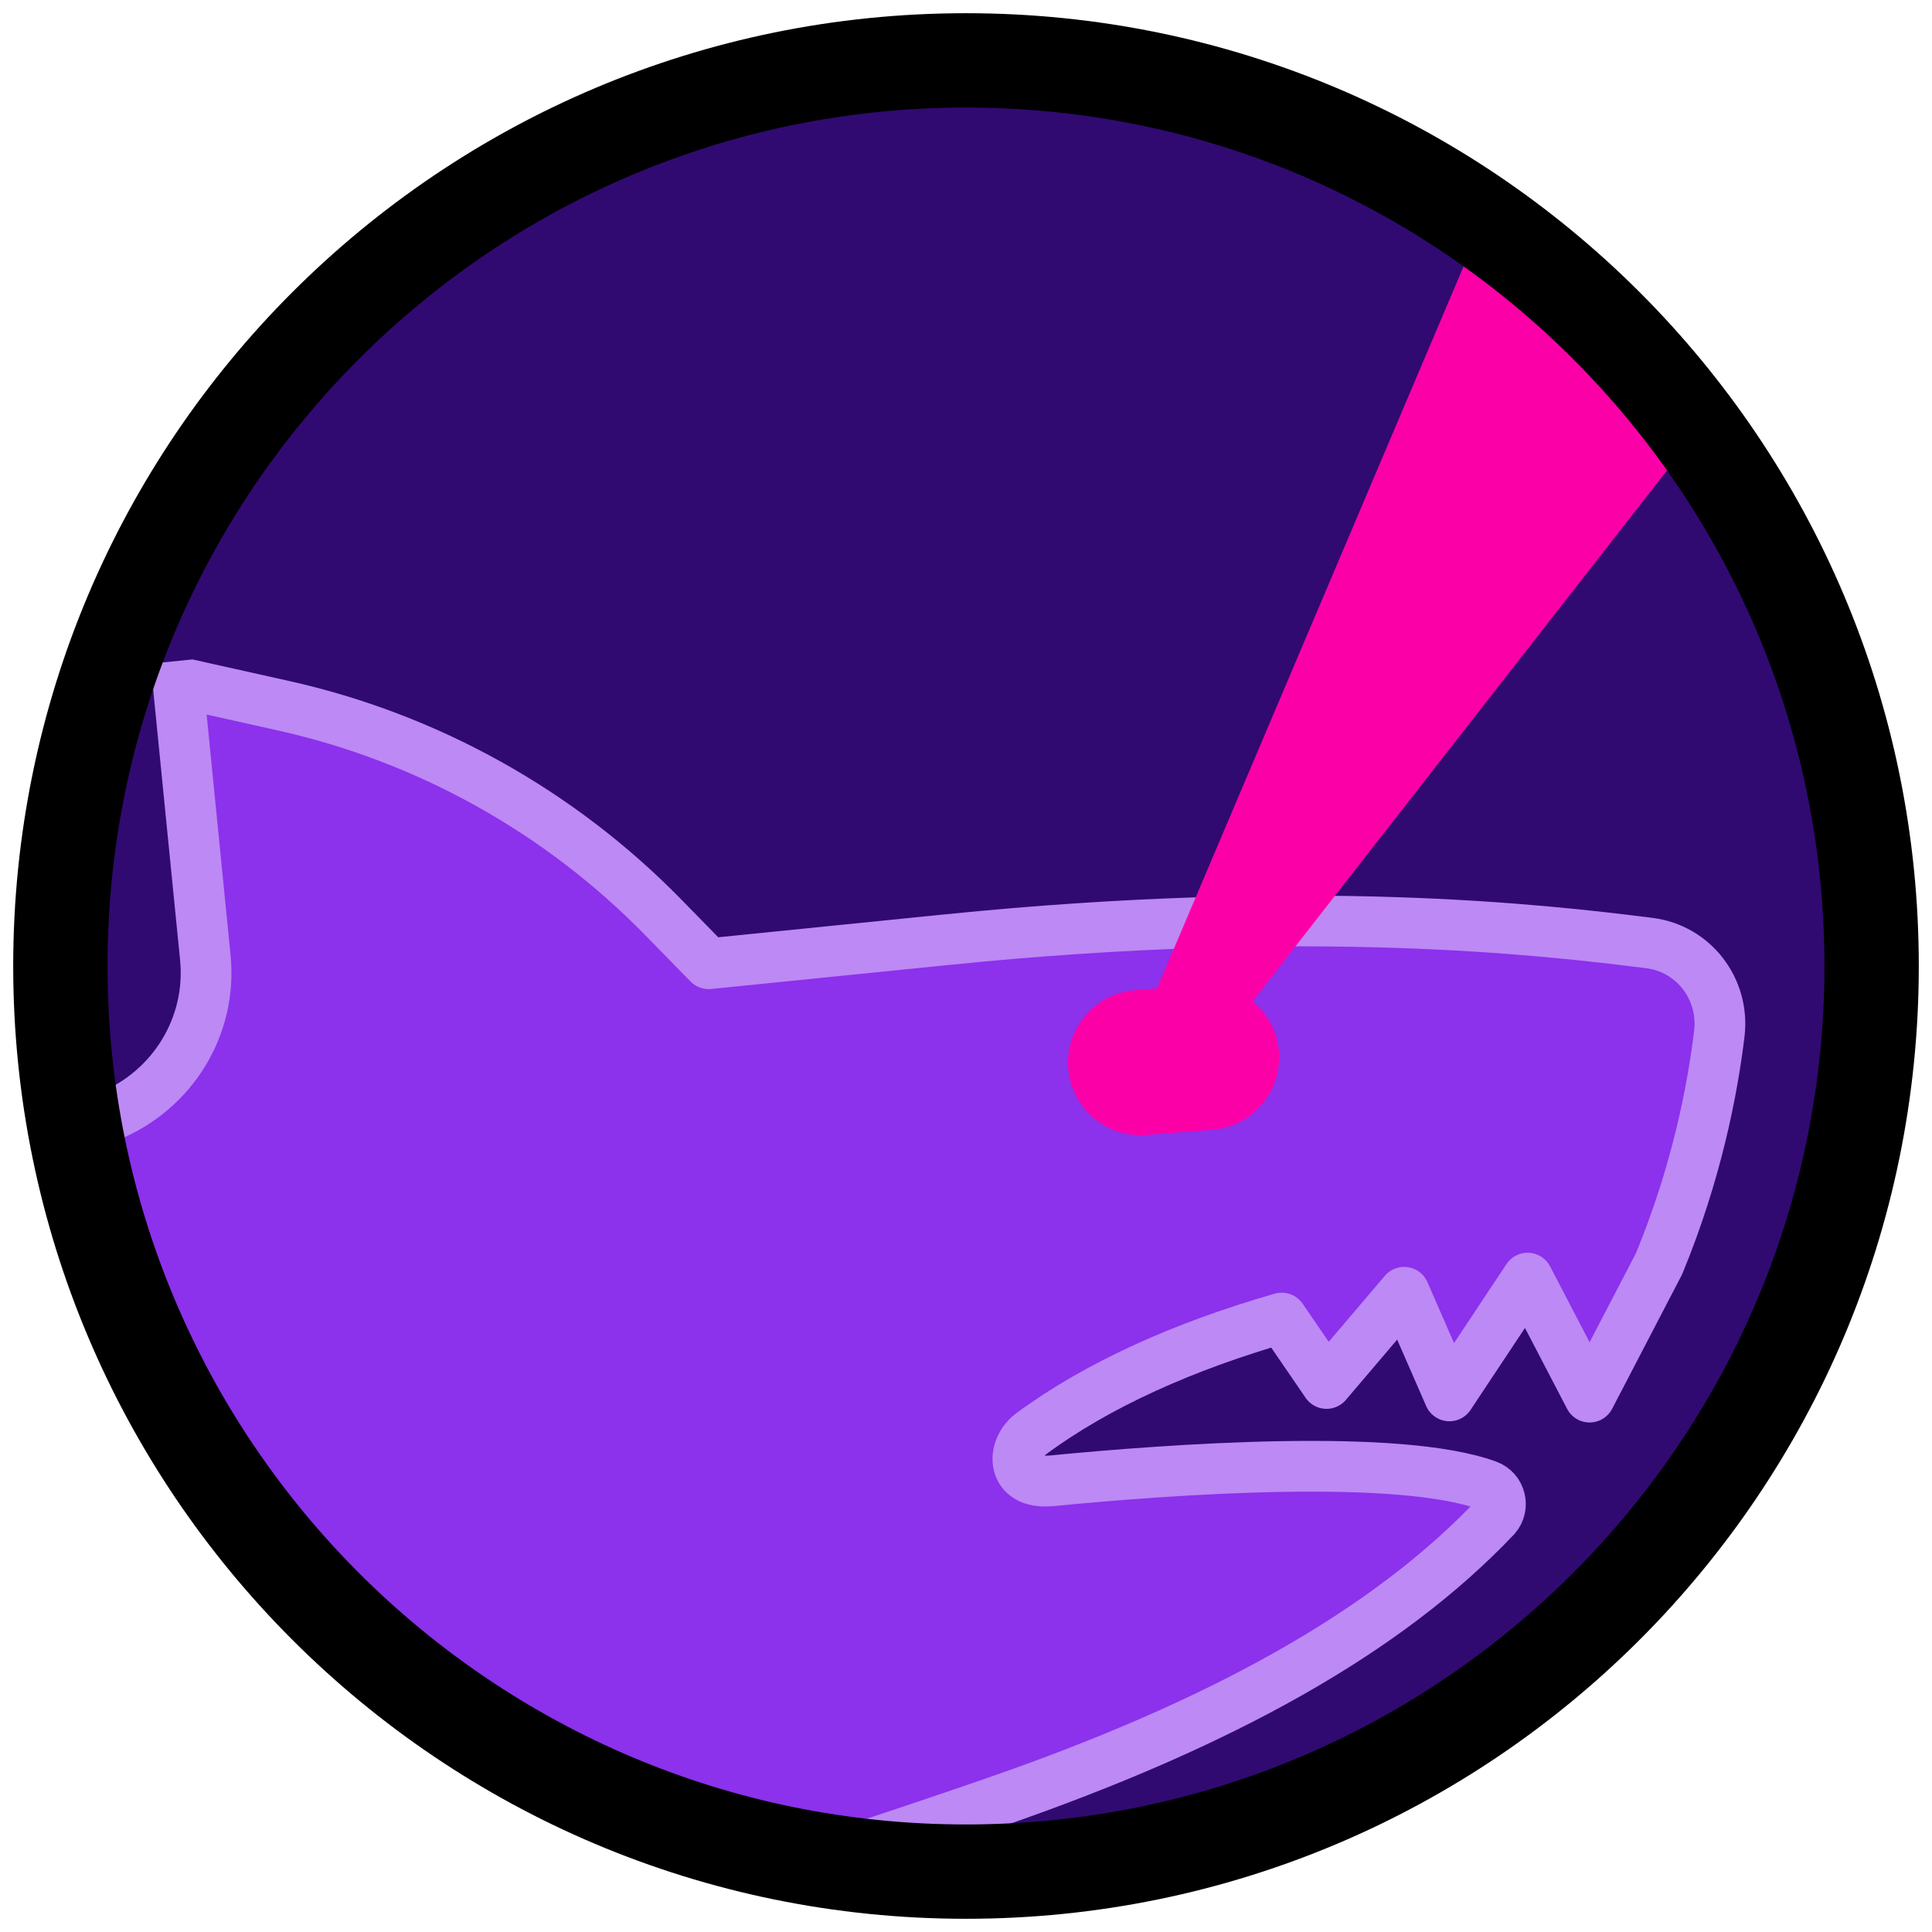
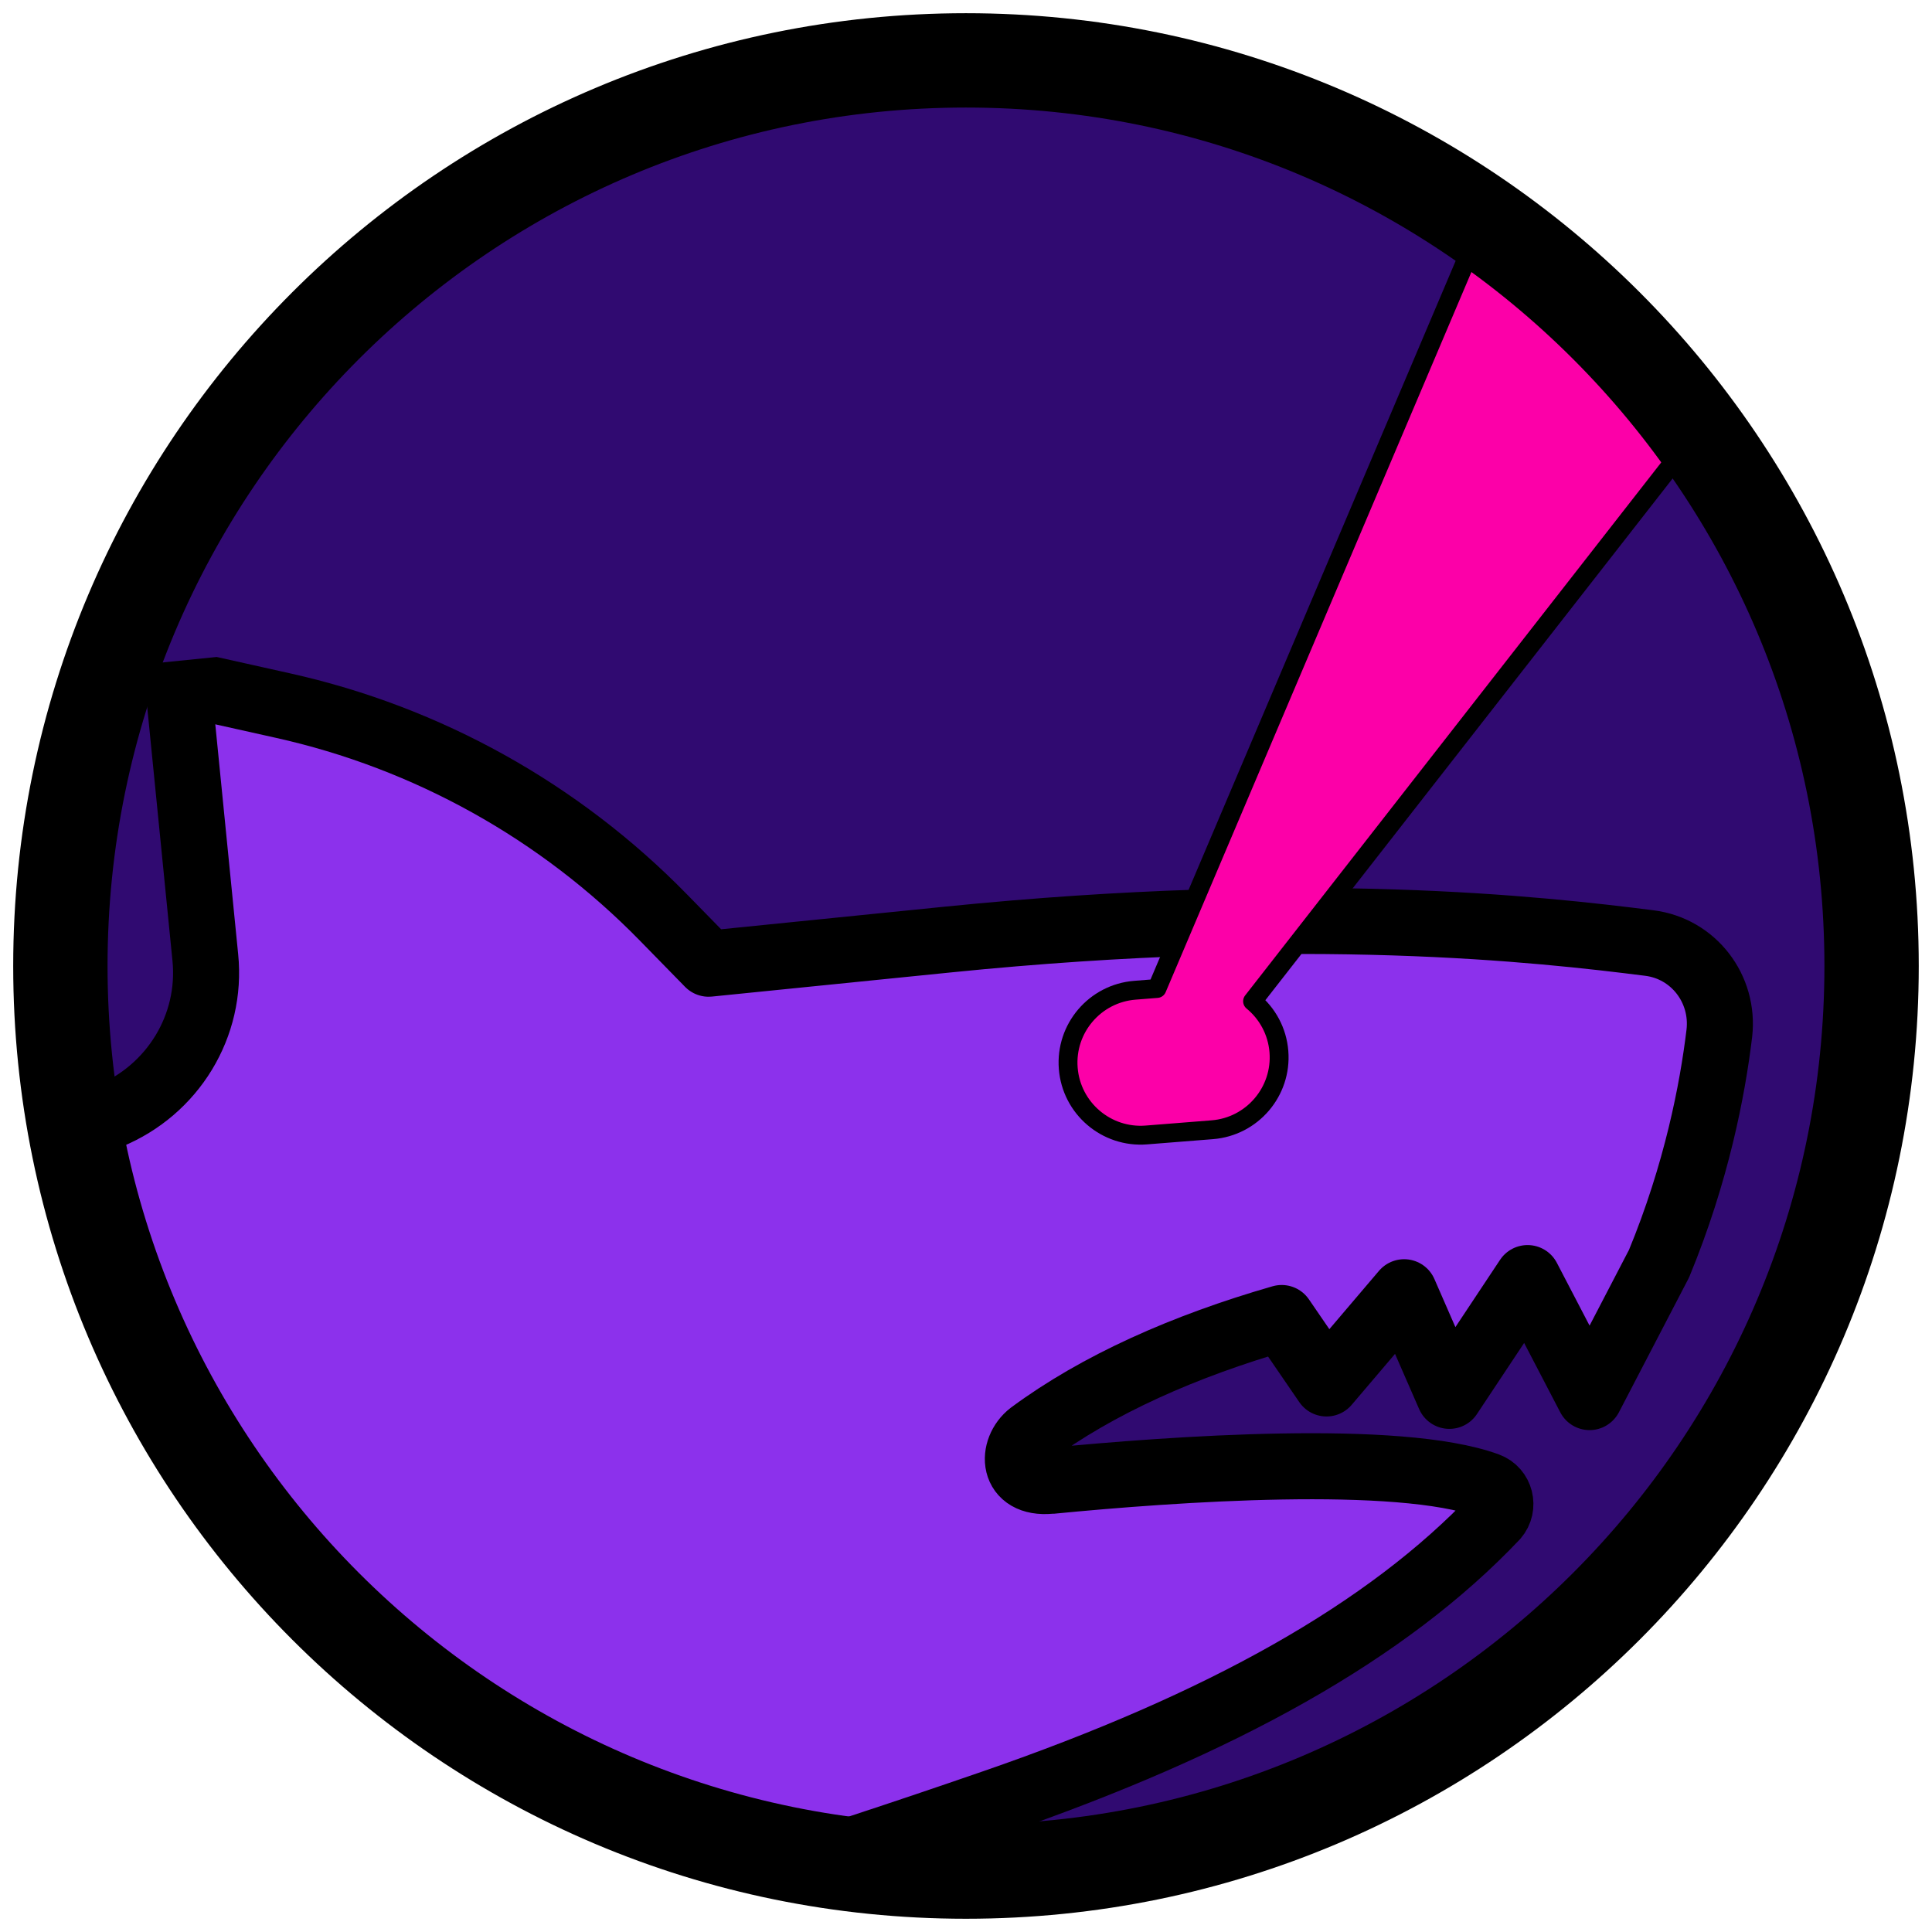
- <svg xmlns="http://www.w3.org/2000/svg" width="100%" height="100%" viewBox="0 0 1024 1024" version="1.1" xml:space="preserve" style="fill-rule:evenodd;clip-rule:evenodd;stroke-linejoin:round;stroke-miterlimit:2;">
-   <circle cx="512" cy="512" r="480" style="fill:#300a71;" />
-   <clipPath id="_clip1">
-     <circle cx="512" cy="512" r="480" />
-   </clipPath>
-   <g clip-path="url(#_clip1)">
-     <clipPath id="_clip2">
-       <polygon points="-488.107,409.137 938.992,264.952 1083.177,1692.05 -343.921,1836.236 -488.107,409.137 " />
+ <svg xmlns="http://www.w3.org/2000/svg" width="100%" height="100%" viewBox="0 0 5689 5689" version="1.1" xml:space="preserve" style="fill-rule:evenodd;clip-rule:evenodd;stroke-linejoin:round;stroke-miterlimit:2;">
+   <circle cx="2844.444" cy="2844.444" r="2666.667" style="fill:#300a71;" />
+   <g>
+     <clipPath id="_clip1">
+       <circle cx="2844.444" cy="2844.444" r="2666.667" />
    </clipPath>
-     <g clip-path="url(#_clip2)">
-       <path d="M874.224,499.842c-57.642,-7.281 -179.866,-21.248 -371.839,-1.852c-16.93,1.711 -126.789,12.81 -126.789,12.81l-23.96,-24.503c-54.986,-56.239 -125.051,-95.293 -201.837,-112.353l-55.5,-12.385l14.519,145.881c3.665,36.274 -17.213,70.308 -50.905,84.148c-57.303,23.557 -112.267,53.816 -147.489,74.471c-181.031,106.238 -291.429,256.58 -276.504,404.307c16.059,158.943 163.998,269.748 385.001,322.256c-3.484,26.499 -4.063,53.763 -1.258,81.519c13.637,134.978 101.491,244.527 219.008,292.167c-34.743,-60.892 -57.588,-129.817 -65.09,-204.065c-19.54,-193.4 70.055,-372.675 218.904,-476.546c-18.601,-1.117 -37.498,-0.762 -56.625,1.171c-136.076,13.748 -246.155,102.928 -293.266,221.895c-47.62,-14.882 -108.662,-51.188 -114.501,-108.985c-5.503,-54.469 35.725,-90.588 78.696,-100.871c235.361,-56.318 324.509,-75.316 521.88,-143.502c121.081,-41.827 208.584,-90.696 266.025,-151.351c4.774,-5.477 2.62,-14.203 -4.241,-16.725c-47.152,-17.221 -166.777,-8.745 -231.648,-2.411c-0.056,0.006 -0.117,-0.044 -0.173,-0.039c-20.57,1.909 -20.78,-16.665 -10.331,-24.771c35.486,-26.292 81.561,-46.715 133.029,-61.522l23.767,34.688l41.141,-48.353l23.982,54.928l41.442,-62.428l32.858,63.081c-0.006,-0.056 0.05,-0.061 0.05,-0.061l36.774,-70.674c19.891,-48.205 28.337,-92.083 31.962,-122.15c2.679,-23.478 -13.634,-44.818 -37.084,-47.776Zm-234.262,82.185l-0.385,0.039l-31.73,2.485c-11.784,0.971 -22.105,-7.763 -23.064,-19.486c-0.954,-11.617 7.562,-21.86 19.157,-23.031l0.385,-0.039l31.73,-2.485c11.729,-0.965 22.049,7.768 23.014,19.548c1.004,11.556 -7.512,21.798 -19.107,22.97Z" style="fill:#8c31ec;fill-rule:nonzero;stroke:#bd89f4;stroke-width:26.89px;" />
+     <g clip-path="url(#_clip1)">
+       <g>
+         <clipPath id="_clip2">
+           <path d="M-2711.706,2272.983l7928.328,-801.028l801.028,7928.322l-7928.322,801.033l-801.033,-7928.328Z" />
+         </clipPath>
+         <g clip-path="url(#_clip2)">
+           <path d="M4856.8,2776.9c-320.233,-40.45 -999.256,-118.044 -2065.772,-10.289c-94.056,9.506 -704.383,71.167 -704.383,71.167l-133.111,-136.128c-305.478,-312.439 -694.728,-529.406 -1121.317,-624.183l-308.333,-68.806l80.661,810.45c20.361,201.522 -95.628,390.6 -282.806,467.489c-318.35,130.872 -623.706,298.978 -819.383,413.728c-1005.728,590.211 -1619.05,1425.444 -1536.133,2246.15c89.217,883.017 911.1,1498.6 2138.894,1790.311c-19.356,147.217 -22.572,298.683 -6.989,452.883c75.761,749.878 563.839,1358.483 1216.711,1623.15c-193.017,-338.289 -319.933,-721.206 -361.611,-1133.694c-108.556,-1074.444 389.194,-2070.417 1216.133,-2647.478c-103.339,-6.206 -208.322,-4.233 -314.583,6.506c-755.978,76.378 -1367.528,571.822 -1629.256,1232.75c-264.556,-82.678 -603.678,-284.378 -636.117,-605.472c-30.572,-302.606 198.472,-503.267 437.2,-560.394c1307.561,-312.878 1802.828,-418.422 2899.333,-797.233c672.672,-232.372 1158.8,-503.867 1477.917,-840.839c26.522,-30.428 14.556,-78.906 -23.561,-92.917c-261.956,-95.672 -926.539,-48.583 -1286.933,-13.394c-0.311,0.033 -0.65,-0.244 -0.961,-0.217c-114.278,10.606 -115.444,-92.583 -57.394,-137.617c197.144,-146.067 453.117,-259.528 739.05,-341.789l132.039,192.711l228.561,-268.628l133.233,305.156l230.233,-346.822l182.544,350.45c-0.033,-0.311 0.278,-0.339 0.278,-0.339l204.3,-392.633c110.506,-267.806 157.428,-511.572 177.567,-678.611c14.883,-130.433 -75.744,-248.989 -206.022,-265.422l0.011,0.006Zm-1301.456,456.583l-2.139,0.217l-176.278,13.806c-65.467,5.394 -122.806,-43.128 -128.133,-108.256c-5.3,-64.539 42.011,-121.444 106.428,-127.95l2.139,-0.217l176.278,-13.806c65.161,-5.361 122.494,43.156 127.856,108.6c5.578,64.2 -41.733,121.1 -106.15,127.611l-0,-0.006Z" style="fill:#8c31ec;fill-rule:nonzero;stroke:#000;stroke-width:194.44px;" />
+         </g>
+       </g>
+       <path d="M3688.323,2948.324c43.377,35.58 72.79,88.062 77.571,148.348c9.328,117.6 -78.578,220.656 -196.178,229.983l-194.156,15.4c-117.6,9.328 -220.656,-78.578 -229.983,-196.178c-9.328,-117.6 78.578,-220.656 196.178,-229.983l65.067,-5.161l1109.5,-2613.167l765.622,609.378l-1593.621,2041.379Z" style="fill:#fc00a8;stroke:#000;stroke-width:55.56px;" />
    </g>
-     <path d="M599.188,557l213.75,-503.438l137.812,109.688l-310.312,397.5l-41.25,-3.75" style="fill:#fc00a8;" />
-     <path d="M677.861,557.401c1.679,21.168 -14.144,39.718 -35.312,41.397l-34.948,2.772c-21.168,1.679 -39.718,-14.144 -41.397,-35.312c-1.679,-21.168 14.144,-39.718 35.312,-41.397l34.948,-2.772c21.168,-1.679 39.718,14.144 41.397,35.312Z" style="fill:#fc00a8;" />
  </g>
-   <circle cx="512" cy="512" r="480" style="fill:none;stroke:#000;stroke-width:50px;stroke-linecap:round;stroke-miterlimit:1.5;" />
+   <circle cx="2844.444" cy="2844.444" r="2666.667" style="fill:none;stroke:#000;stroke-width:277.78px;stroke-linecap:round;stroke-miterlimit:1.5;" />
</svg>
